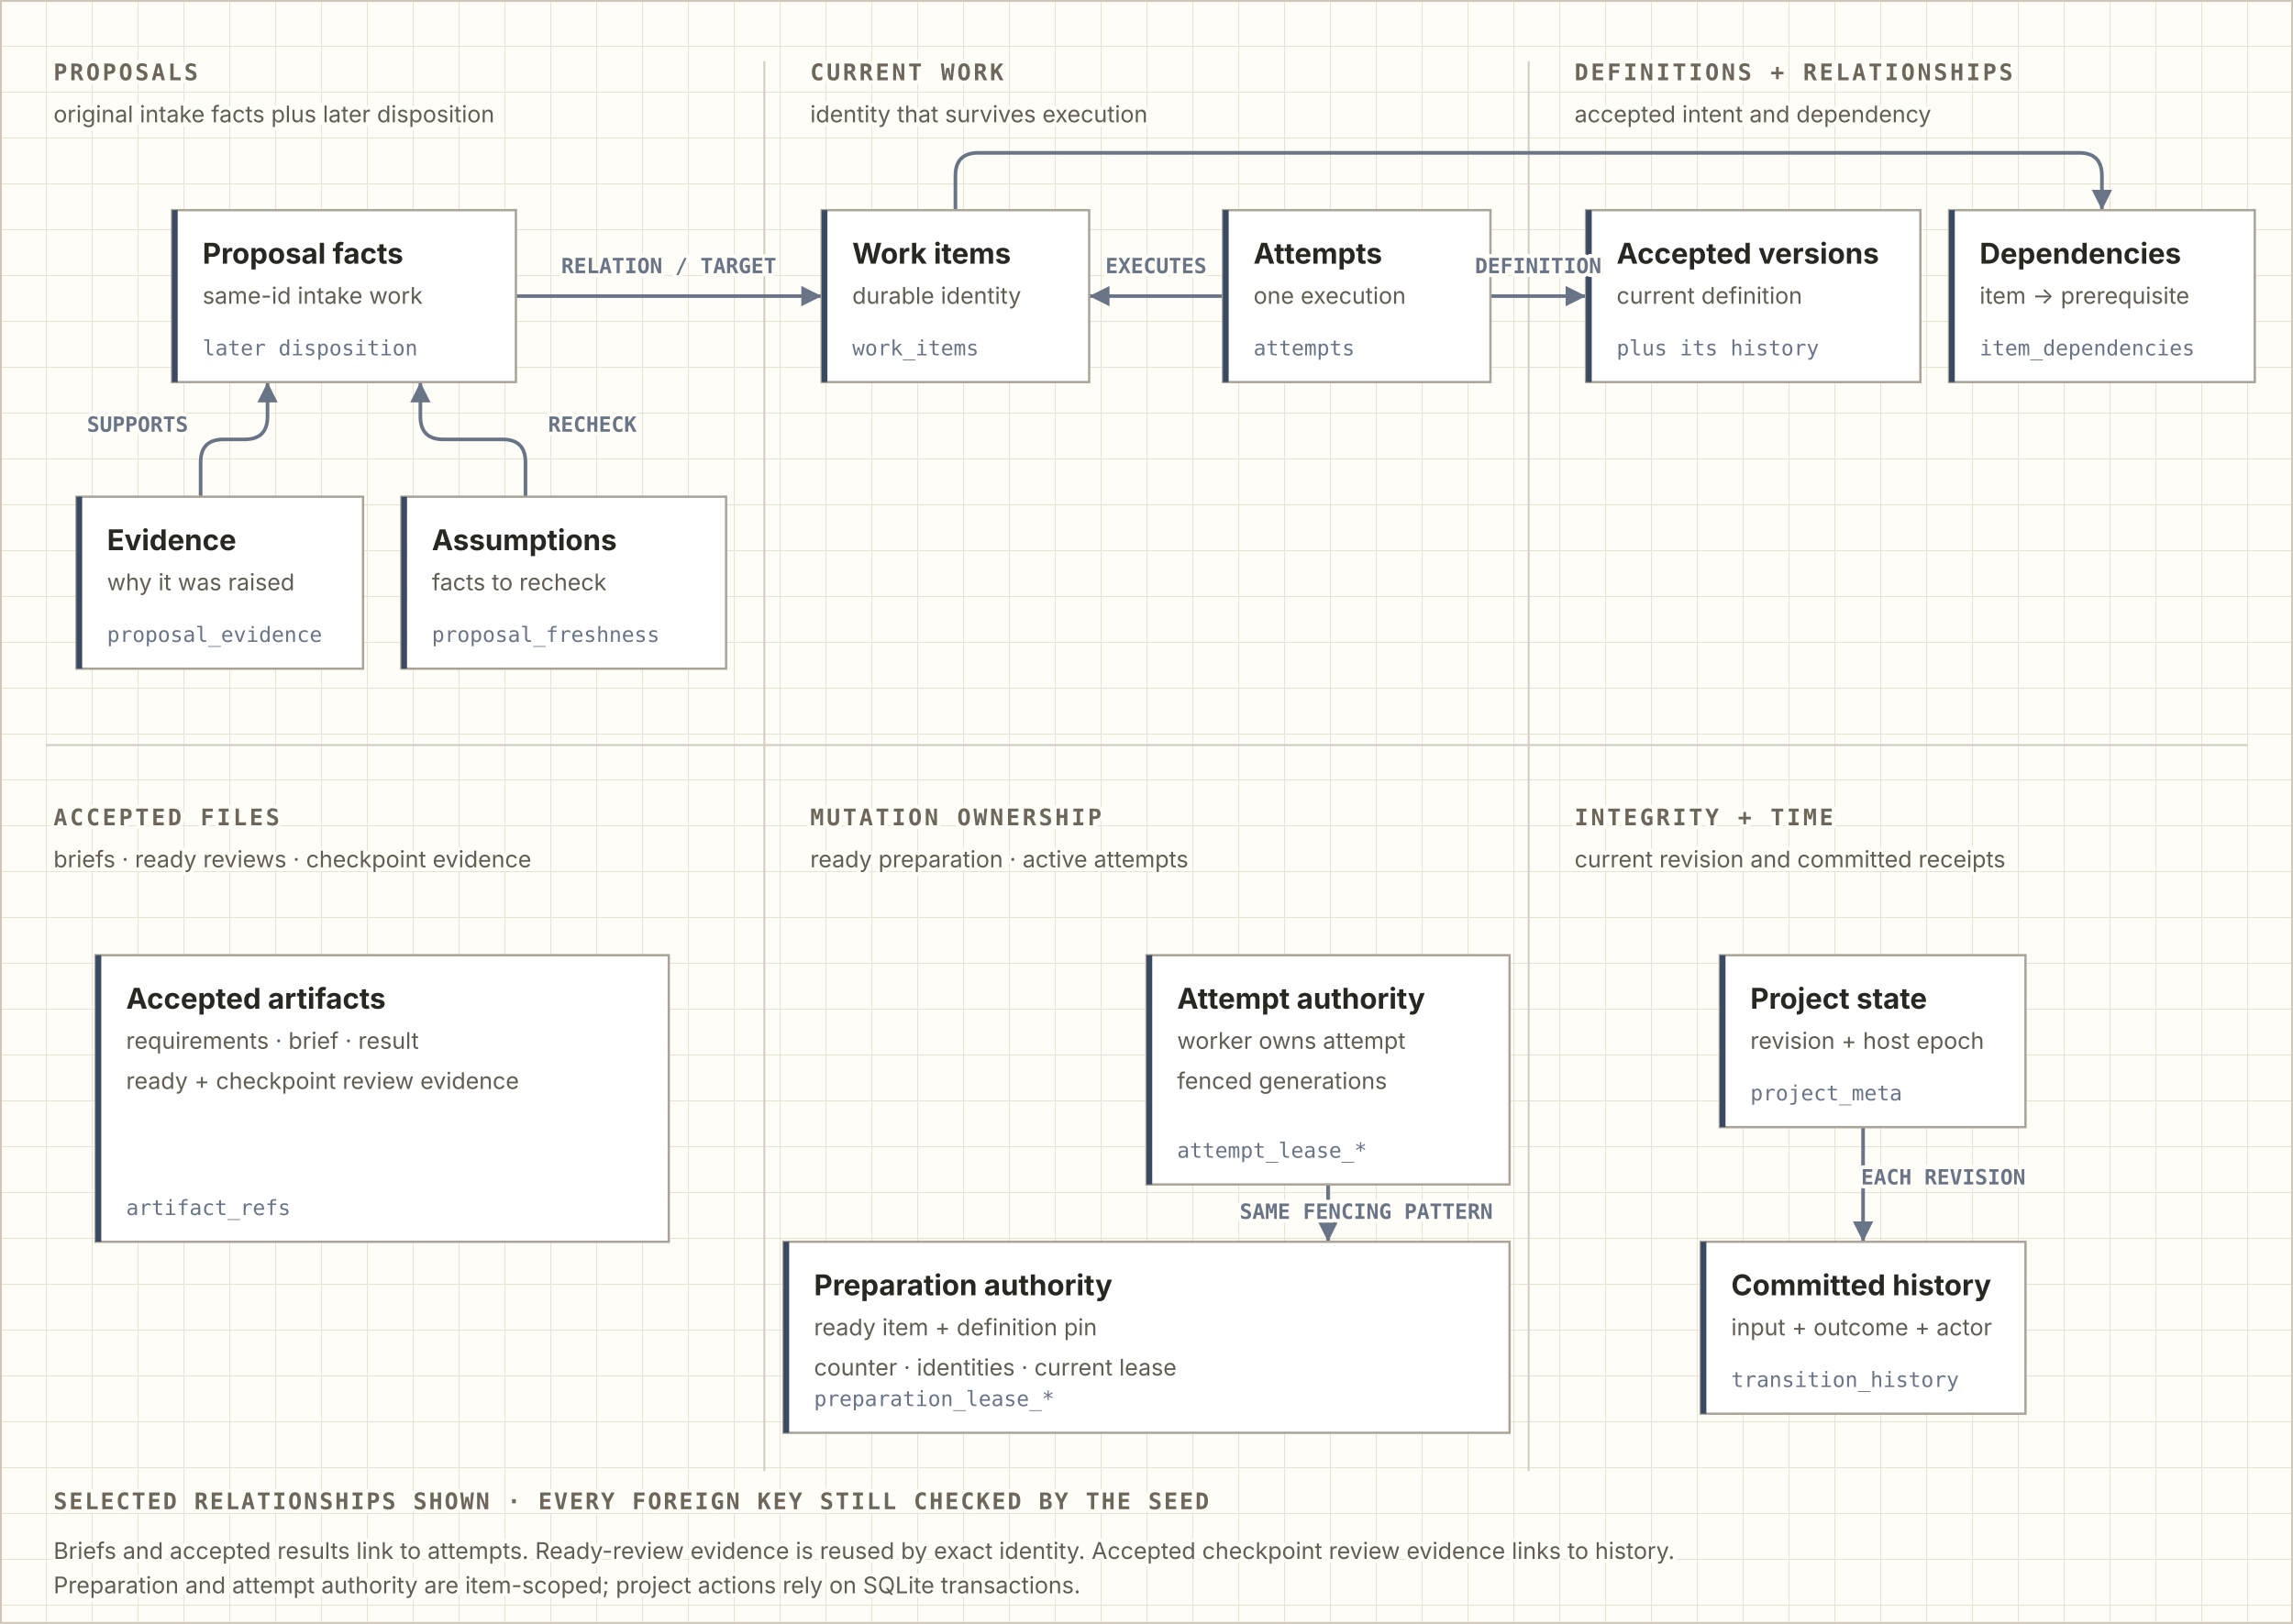
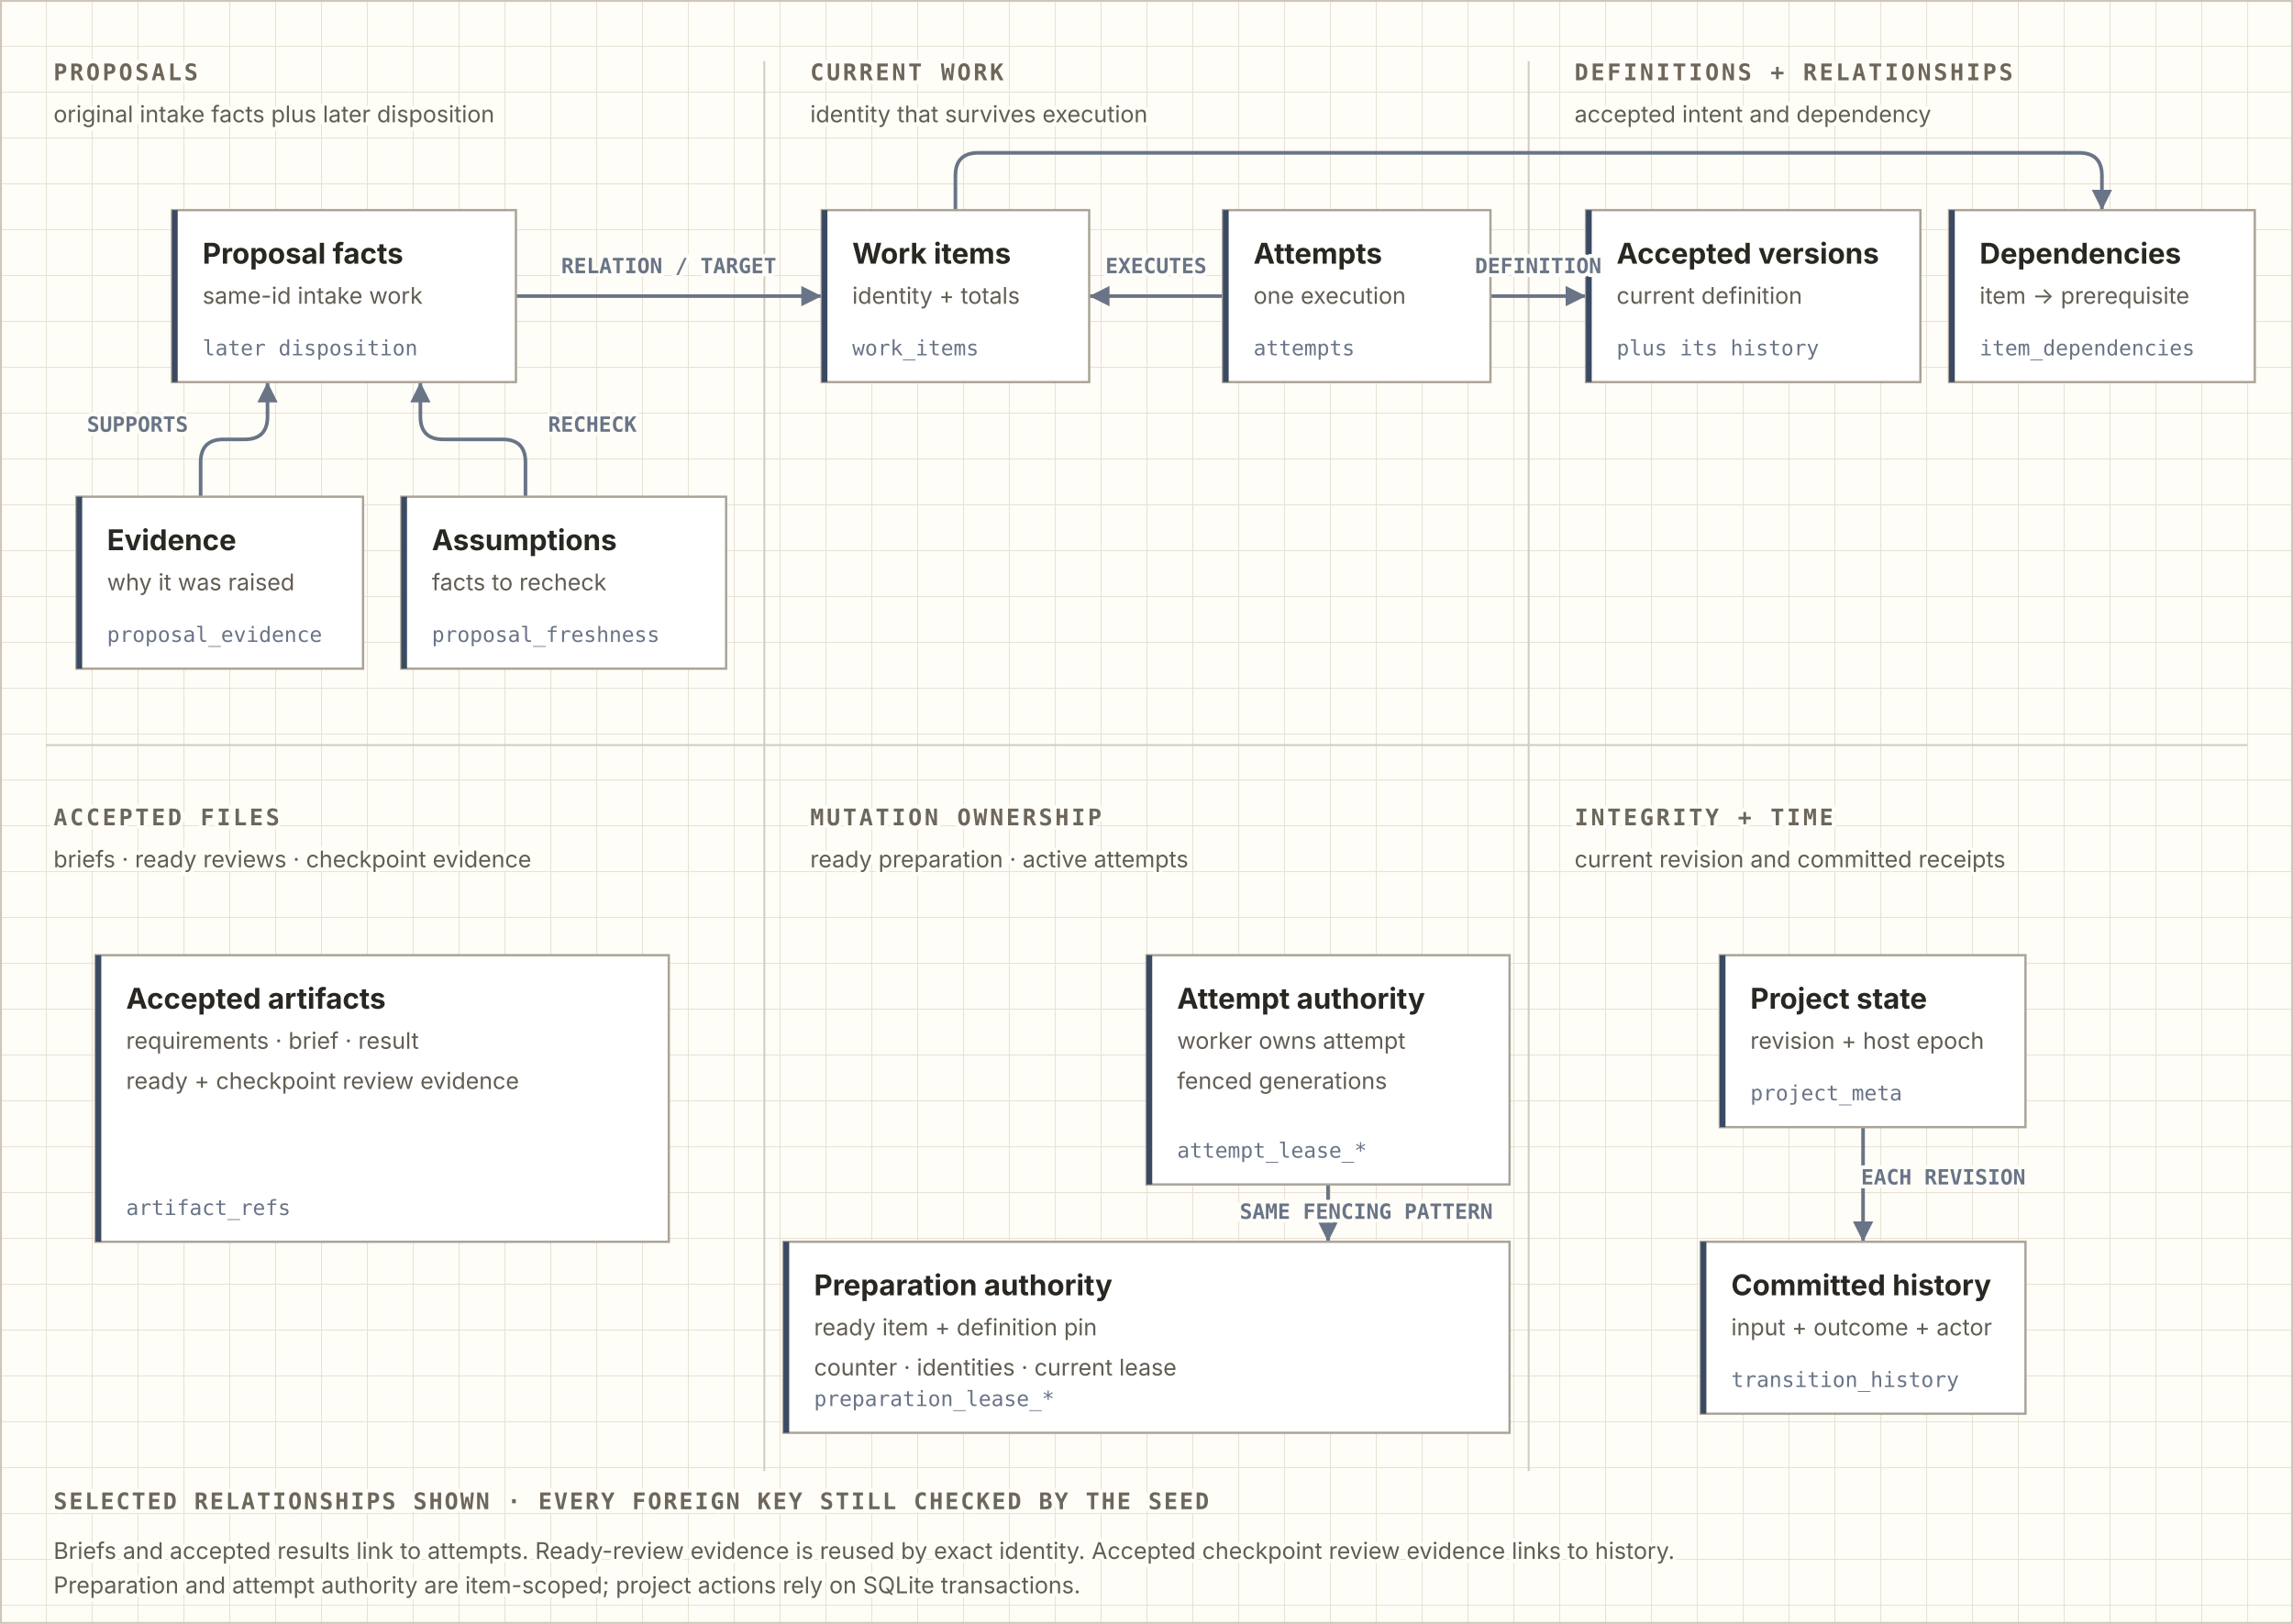
<svg xmlns="http://www.w3.org/2000/svg" role="img" aria-labelledby="title description" viewBox="0 0 1200 850">
  <defs>
    <pattern id="grid" width="24" height="24" patternUnits="userSpaceOnUse">
      <path d="M24 0H0V24" fill="none" stroke="#e8e1d5" stroke-width="1" />
    </pattern>
    <marker id="arrow" viewBox="0 0 10 10" refX="9" refY="5" markerWidth="7" markerHeight="7" orient="auto">
      <path d="M1 1L9 5L1 9Z" fill="#697487" />
    </marker>
    <style>
      text { font-family: ui-sans-serif, system-ui, -apple-system, BlinkMacSystemFont, "Segoe UI", sans-serif; fill: #292721; }
      .section-label, .box-label, .box-meta, .connector-label, .note-meta { font-family: ui-monospace, SFMono-Regular, Menlo, monospace; }
      .section-label, .box-label { font-size: 12px; font-weight: 700; letter-spacing: 0.11em; fill: #6d665b; }
      .section-subtitle { font-size: 12px; fill: #625d53; }
      .guide { stroke: #d3ccc0; stroke-width: 1; }
      .connector { fill: none; stroke: #697487; stroke-width: 1.9; stroke-linecap: round; }
      .connector-label { font-size: 11px; font-weight: 700; fill: #697487; }
      .box { fill: #fff; stroke: #aaa397; stroke-width: 1.2; }
      .box-title { font-size: 15px; font-weight: 700; }
      .box-body { font-size: 12px; fill: #625d53; }
      .box-meta { font-size: 11px; fill: #697487; }
      .note { fill: #625d53; }
      .note-meta { font-weight: 700; letter-spacing: 0.08em; fill: #6d665b; }
      .canvas-text { paint-order: stroke fill; stroke: #fffdf7; stroke-width: 4px; stroke-linejoin: round; }
    </style>
  </defs>
  <rect width="1200" height="850" fill="#fffdf7" />
  <rect width="1200" height="850" fill="url(#grid)" />
  <rect x="0.5" y="0.5" width="1199" height="849" fill="none" stroke="#cec7b9" />
  <line x1="400" y1="32" x2="400" y2="770" class="guide" />
  <line x1="800" y1="32" x2="800" y2="770" class="guide" />
  <line x1="24" y1="390" x2="1176" y2="390" class="guide" />
  <path d="M270 155L430 155" class="connector" marker-end="url(#arrow)" />
  <path d="M640 155L570 155" class="connector" marker-end="url(#arrow)" />
  <path d="M780 155L830 155" class="connector" marker-end="url(#arrow)" />
  <path d="M500 110L500 92Q500 80 512 80L1088 80Q1100 80 1100 92L1100 110" class="connector" marker-end="url(#arrow)" />
  <path d="M105 260L105 242Q105 230 117 230L128 230Q140 230 140 218L140 200" class="connector" marker-end="url(#arrow)" />
  <path d="M275 260L275 242Q275 230 263 230L232 230Q220 230 220 218L220 200" class="connector" marker-end="url(#arrow)" />
  <path d="M695 620L695 650" class="connector" marker-end="url(#arrow)" />
  <path d="M975 590L975 650" class="connector" marker-end="url(#arrow)" />
  <rect x="90" y="110" width="180" height="90" class="box" />
  <rect x="90" y="110" width="3" height="90" fill="#394a62" />
  <rect x="40" y="260" width="150" height="90" class="box" />
  <rect x="40" y="260" width="3" height="90" fill="#394a62" />
  <rect x="210" y="260" width="170" height="90" class="box" />
  <rect x="210" y="260" width="3" height="90" fill="#394a62" />
  <rect x="430" y="110" width="140" height="90" class="box" />
  <rect x="430" y="110" width="3" height="90" fill="#394a62" />
  <rect x="640" y="110" width="140" height="90" class="box" />
  <rect x="640" y="110" width="3" height="90" fill="#394a62" />
  <rect x="830" y="110" width="175" height="90" class="box" />
  <rect x="830" y="110" width="3" height="90" fill="#394a62" />
  <rect x="1020" y="110" width="160" height="90" class="box" />
  <rect x="1020" y="110" width="3" height="90" fill="#394a62" />
  <rect x="50" y="500" width="300" height="150" class="box" />
  <rect x="50" y="500" width="3" height="150" fill="#394a62" />
  <rect x="600" y="500" width="190" height="120" class="box" />
  <rect x="600" y="500" width="3" height="120" fill="#394a62" />
  <rect x="410" y="650" width="380" height="100" class="box" />
  <rect x="410" y="650" width="3" height="100" fill="#394a62" />
  <rect x="900" y="500" width="160" height="90" class="box" />
  <rect x="900" y="500" width="3" height="90" fill="#394a62" />
  <rect x="890" y="650" width="170" height="90" class="box" />
  <rect x="890" y="650" width="3" height="90" fill="#394a62" />
  <text x="28" y="42" class="section-label canvas-text">PROPOSALS</text>
  <text x="28" y="64" class="section-subtitle canvas-text">original intake facts plus later disposition</text>
  <text x="424" y="42" class="section-label canvas-text">CURRENT WORK</text>
  <text x="424" y="64" class="section-subtitle canvas-text">identity that survives execution</text>
  <text x="824" y="42" class="section-label canvas-text">DEFINITIONS + RELATIONSHIPS</text>
  <text x="824" y="64" class="section-subtitle canvas-text">accepted intent and dependency</text>
  <text x="28" y="432" class="section-label canvas-text">ACCEPTED FILES</text>
  <text x="28" y="454" class="section-subtitle canvas-text">briefs · ready reviews · checkpoint evidence</text>
  <text x="424" y="432" class="section-label canvas-text">MUTATION OWNERSHIP</text>
  <text x="424" y="454" class="section-subtitle canvas-text">ready preparation · active attempts</text>
  <text x="824" y="432" class="section-label canvas-text">INTEGRITY + TIME</text>
  <text x="824" y="454" class="section-subtitle canvas-text">current revision and committed receipts</text>
  <text x="350" y="143" text-anchor="middle" class="connector-label canvas-text">RELATION / TARGET</text>
  <text x="605" y="143" text-anchor="middle" class="connector-label canvas-text">EXECUTES</text>
  <text x="805" y="143" text-anchor="middle" class="connector-label canvas-text">DEFINITION</text>
  <text x="72" y="226" text-anchor="middle" class="connector-label canvas-text">SUPPORTS</text>
  <text x="310" y="226" text-anchor="middle" class="connector-label canvas-text">RECHECK</text>
  <text x="715" y="638" text-anchor="middle" class="connector-label canvas-text">SAME FENCING PATTERN</text>
  <text x="1017" y="620" text-anchor="middle" class="connector-label canvas-text">EACH REVISION</text>
  <text x="106" y="138" class="box-title">Proposal facts</text>
  <text x="106" y="159" class="box-body">same-id intake work</text>
  <text x="106" y="186" class="box-meta">later disposition</text>
  <text x="56" y="288" class="box-title">Evidence</text>
  <text x="56" y="309" class="box-body">why it was raised</text>
  <text x="56" y="336" class="box-meta">proposal_evidence</text>
  <text x="226" y="288" class="box-title">Assumptions</text>
  <text x="226" y="309" class="box-body">facts to recheck</text>
  <text x="226" y="336" class="box-meta">proposal_freshness</text>
  <text x="446" y="138" class="box-title">Work items</text>
-   <text x="446" y="159" class="box-body">durable identity</text>
+   <text x="446" y="159" class="box-body">identity + totals</text>
  <text x="446" y="186" class="box-meta">work_items</text>
  <text x="656" y="138" class="box-title">Attempts</text>
  <text x="656" y="159" class="box-body">one execution</text>
  <text x="656" y="186" class="box-meta">attempts</text>
  <text x="846" y="138" class="box-title">Accepted versions</text>
  <text x="846" y="159" class="box-body">current definition</text>
  <text x="846" y="186" class="box-meta">plus its history</text>
  <text x="1036" y="138" class="box-title">Dependencies</text>
  <text x="1036" y="159" class="box-body">item → prerequisite</text>
  <text x="1036" y="186" class="box-meta">item_dependencies</text>
  <text x="66" y="528" class="box-title">Accepted artifacts</text>
  <text x="66" y="549" class="box-body">requirements · brief · result</text>
  <text x="66" y="570" class="box-body">ready + checkpoint review evidence</text>
  <text x="66" y="636" class="box-meta">artifact_refs</text>
  <text x="616" y="528" class="box-title">Attempt authority</text>
  <text x="616" y="549" class="box-body">worker owns attempt</text>
  <text x="616" y="570" class="box-body">fenced generations</text>
  <text x="616" y="606" class="box-meta">attempt_lease_*</text>
  <text x="426" y="678" class="box-title">Preparation authority</text>
  <text x="426" y="699" class="box-body">ready item + definition pin</text>
  <text x="426" y="720" class="box-body">counter · identities · current lease</text>
  <text x="426" y="736" class="box-meta">preparation_lease_*</text>
  <text x="916" y="528" class="box-title">Project state</text>
  <text x="916" y="549" class="box-body">revision + host epoch</text>
  <text x="916" y="576" class="box-meta">project_meta</text>
  <text x="906" y="678" class="box-title">Committed history</text>
  <text x="906" y="699" class="box-body">input + outcome + actor</text>
  <text x="906" y="726" class="box-meta">transition_history</text>
  <text x="28" y="790" text-anchor="start" font-size="12" class="note-meta canvas-text">SELECTED RELATIONSHIPS SHOWN · EVERY FOREIGN KEY STILL CHECKED BY THE SEED</text>
  <text x="28" y="816" text-anchor="start" font-size="12" class="note canvas-text">Briefs and accepted results link to attempts. Ready-review evidence is reused by exact identity. Accepted checkpoint review evidence links to history.</text>
  <text x="28" y="834" text-anchor="start" font-size="12" class="note canvas-text">Preparation and attempt authority are item-scoped; project actions rely on SQLite transactions.</text>
</svg>
